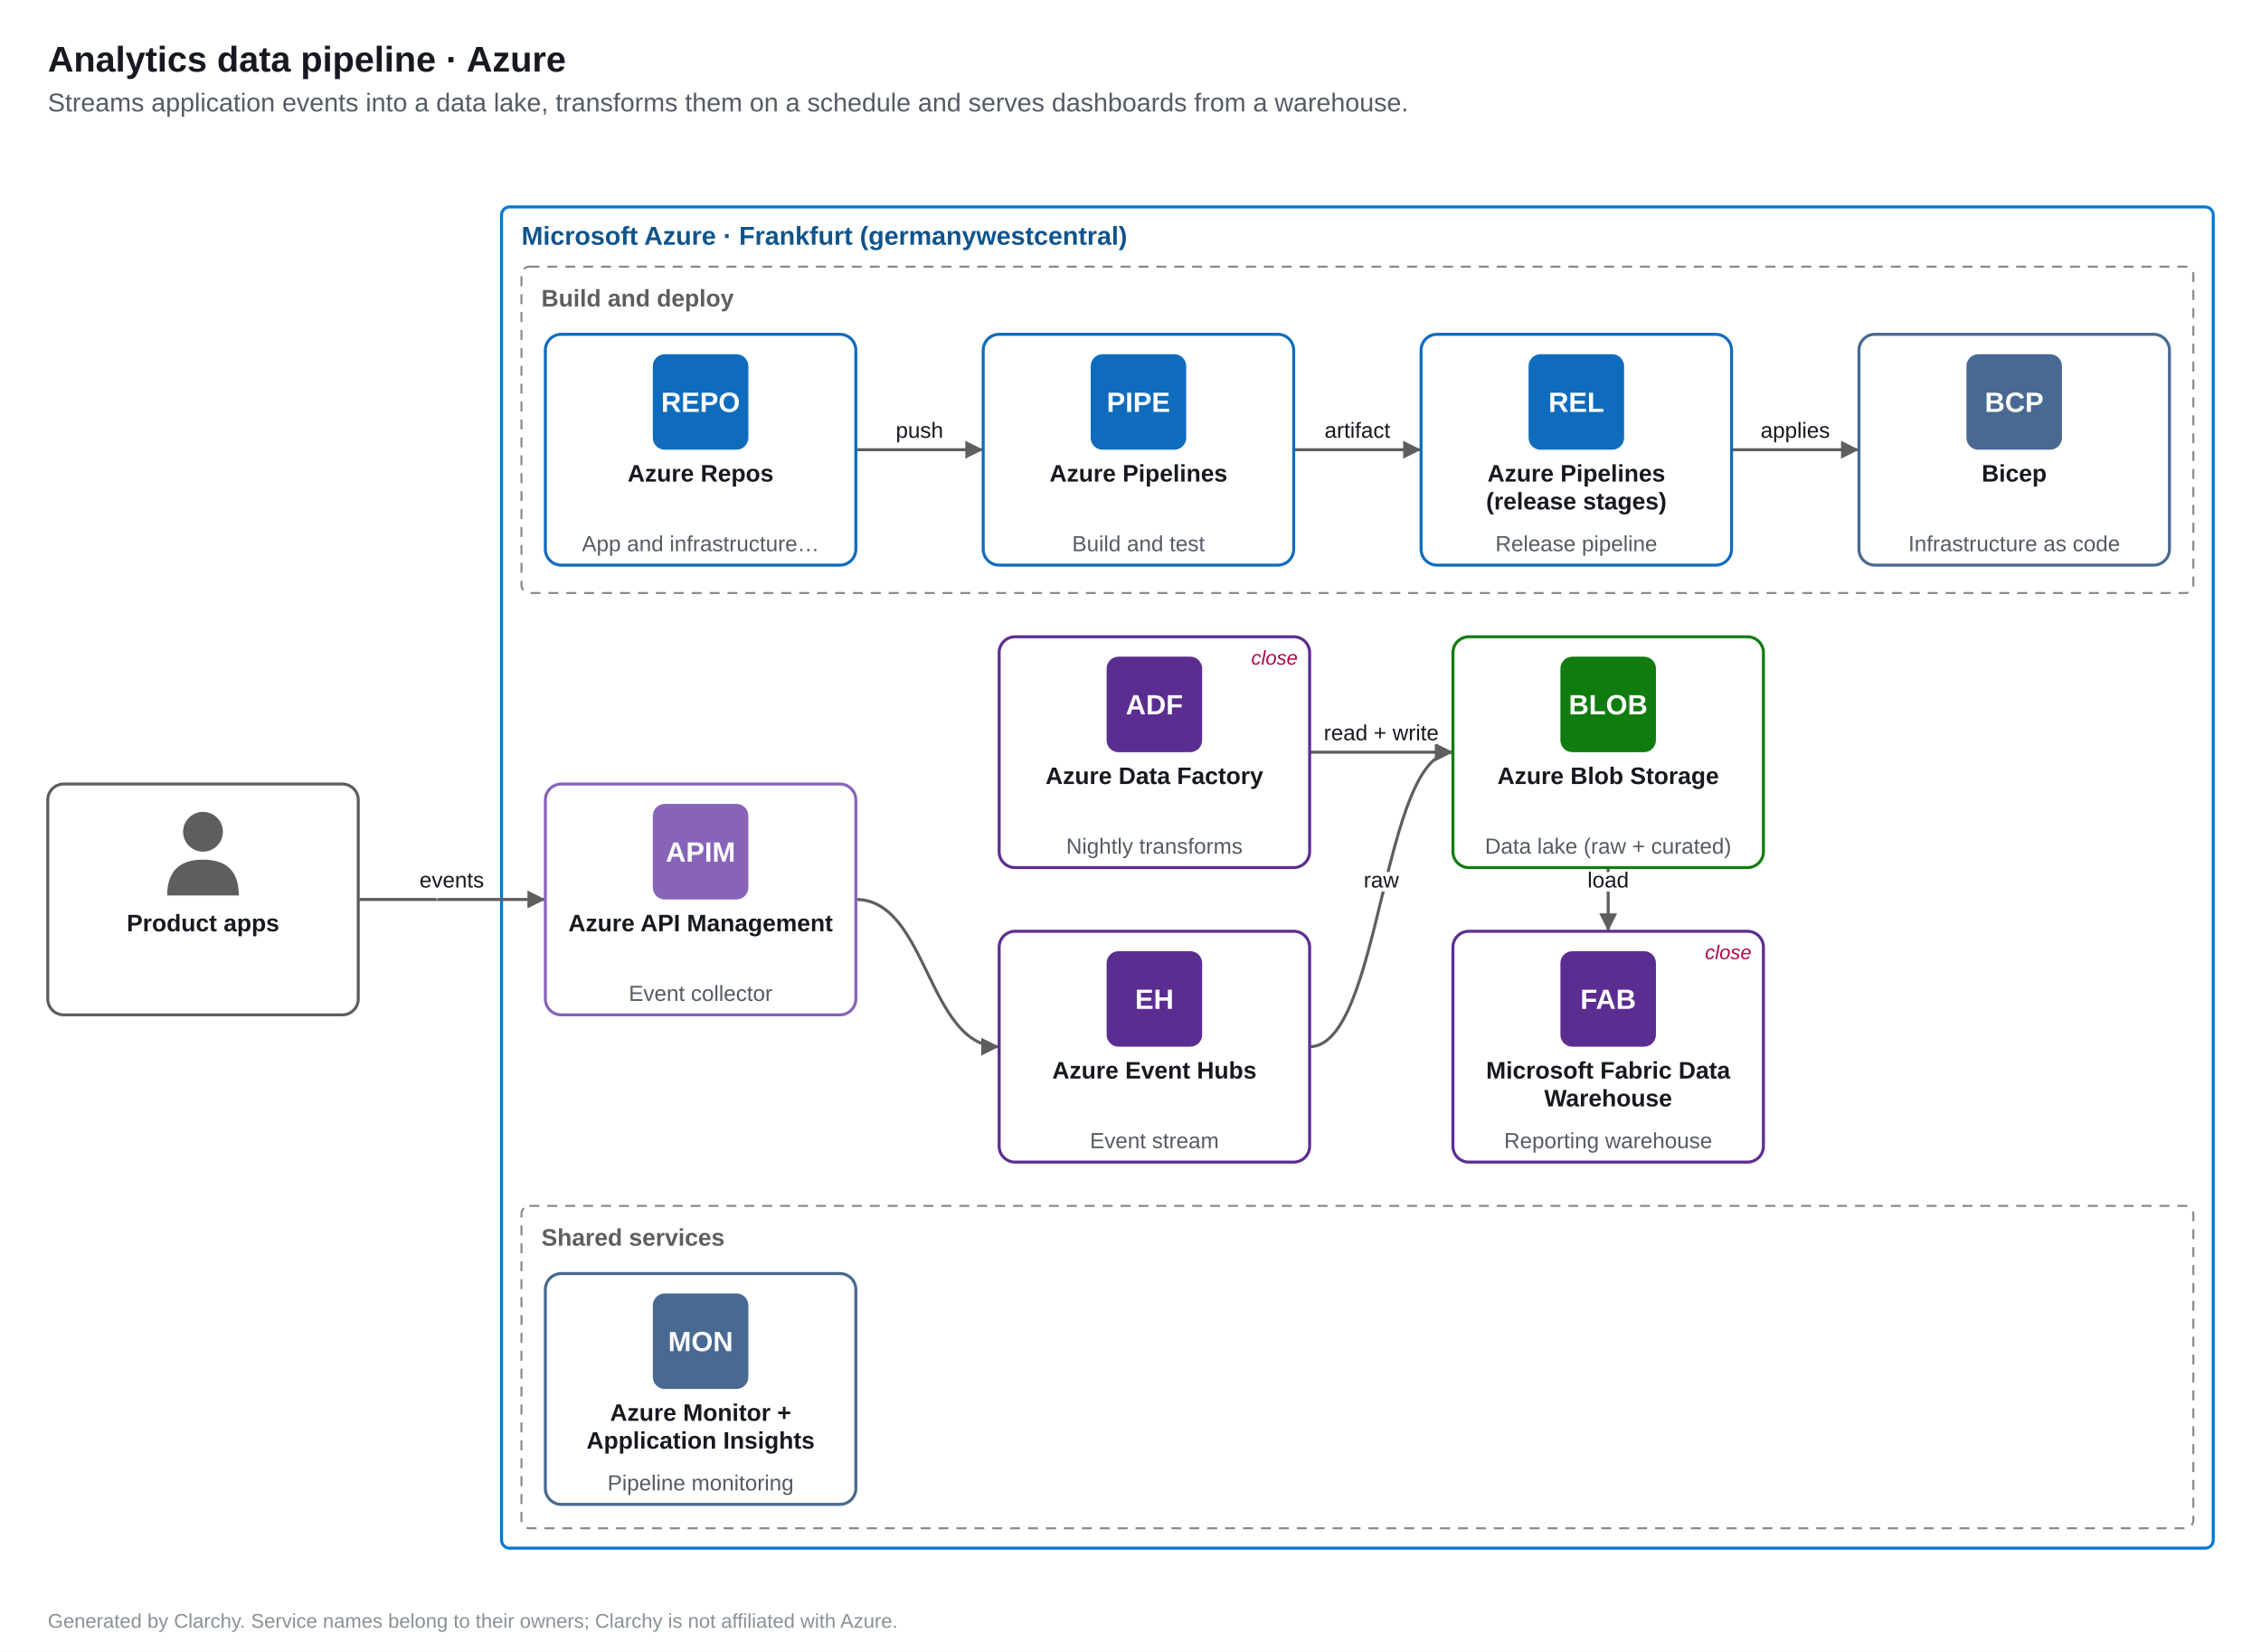
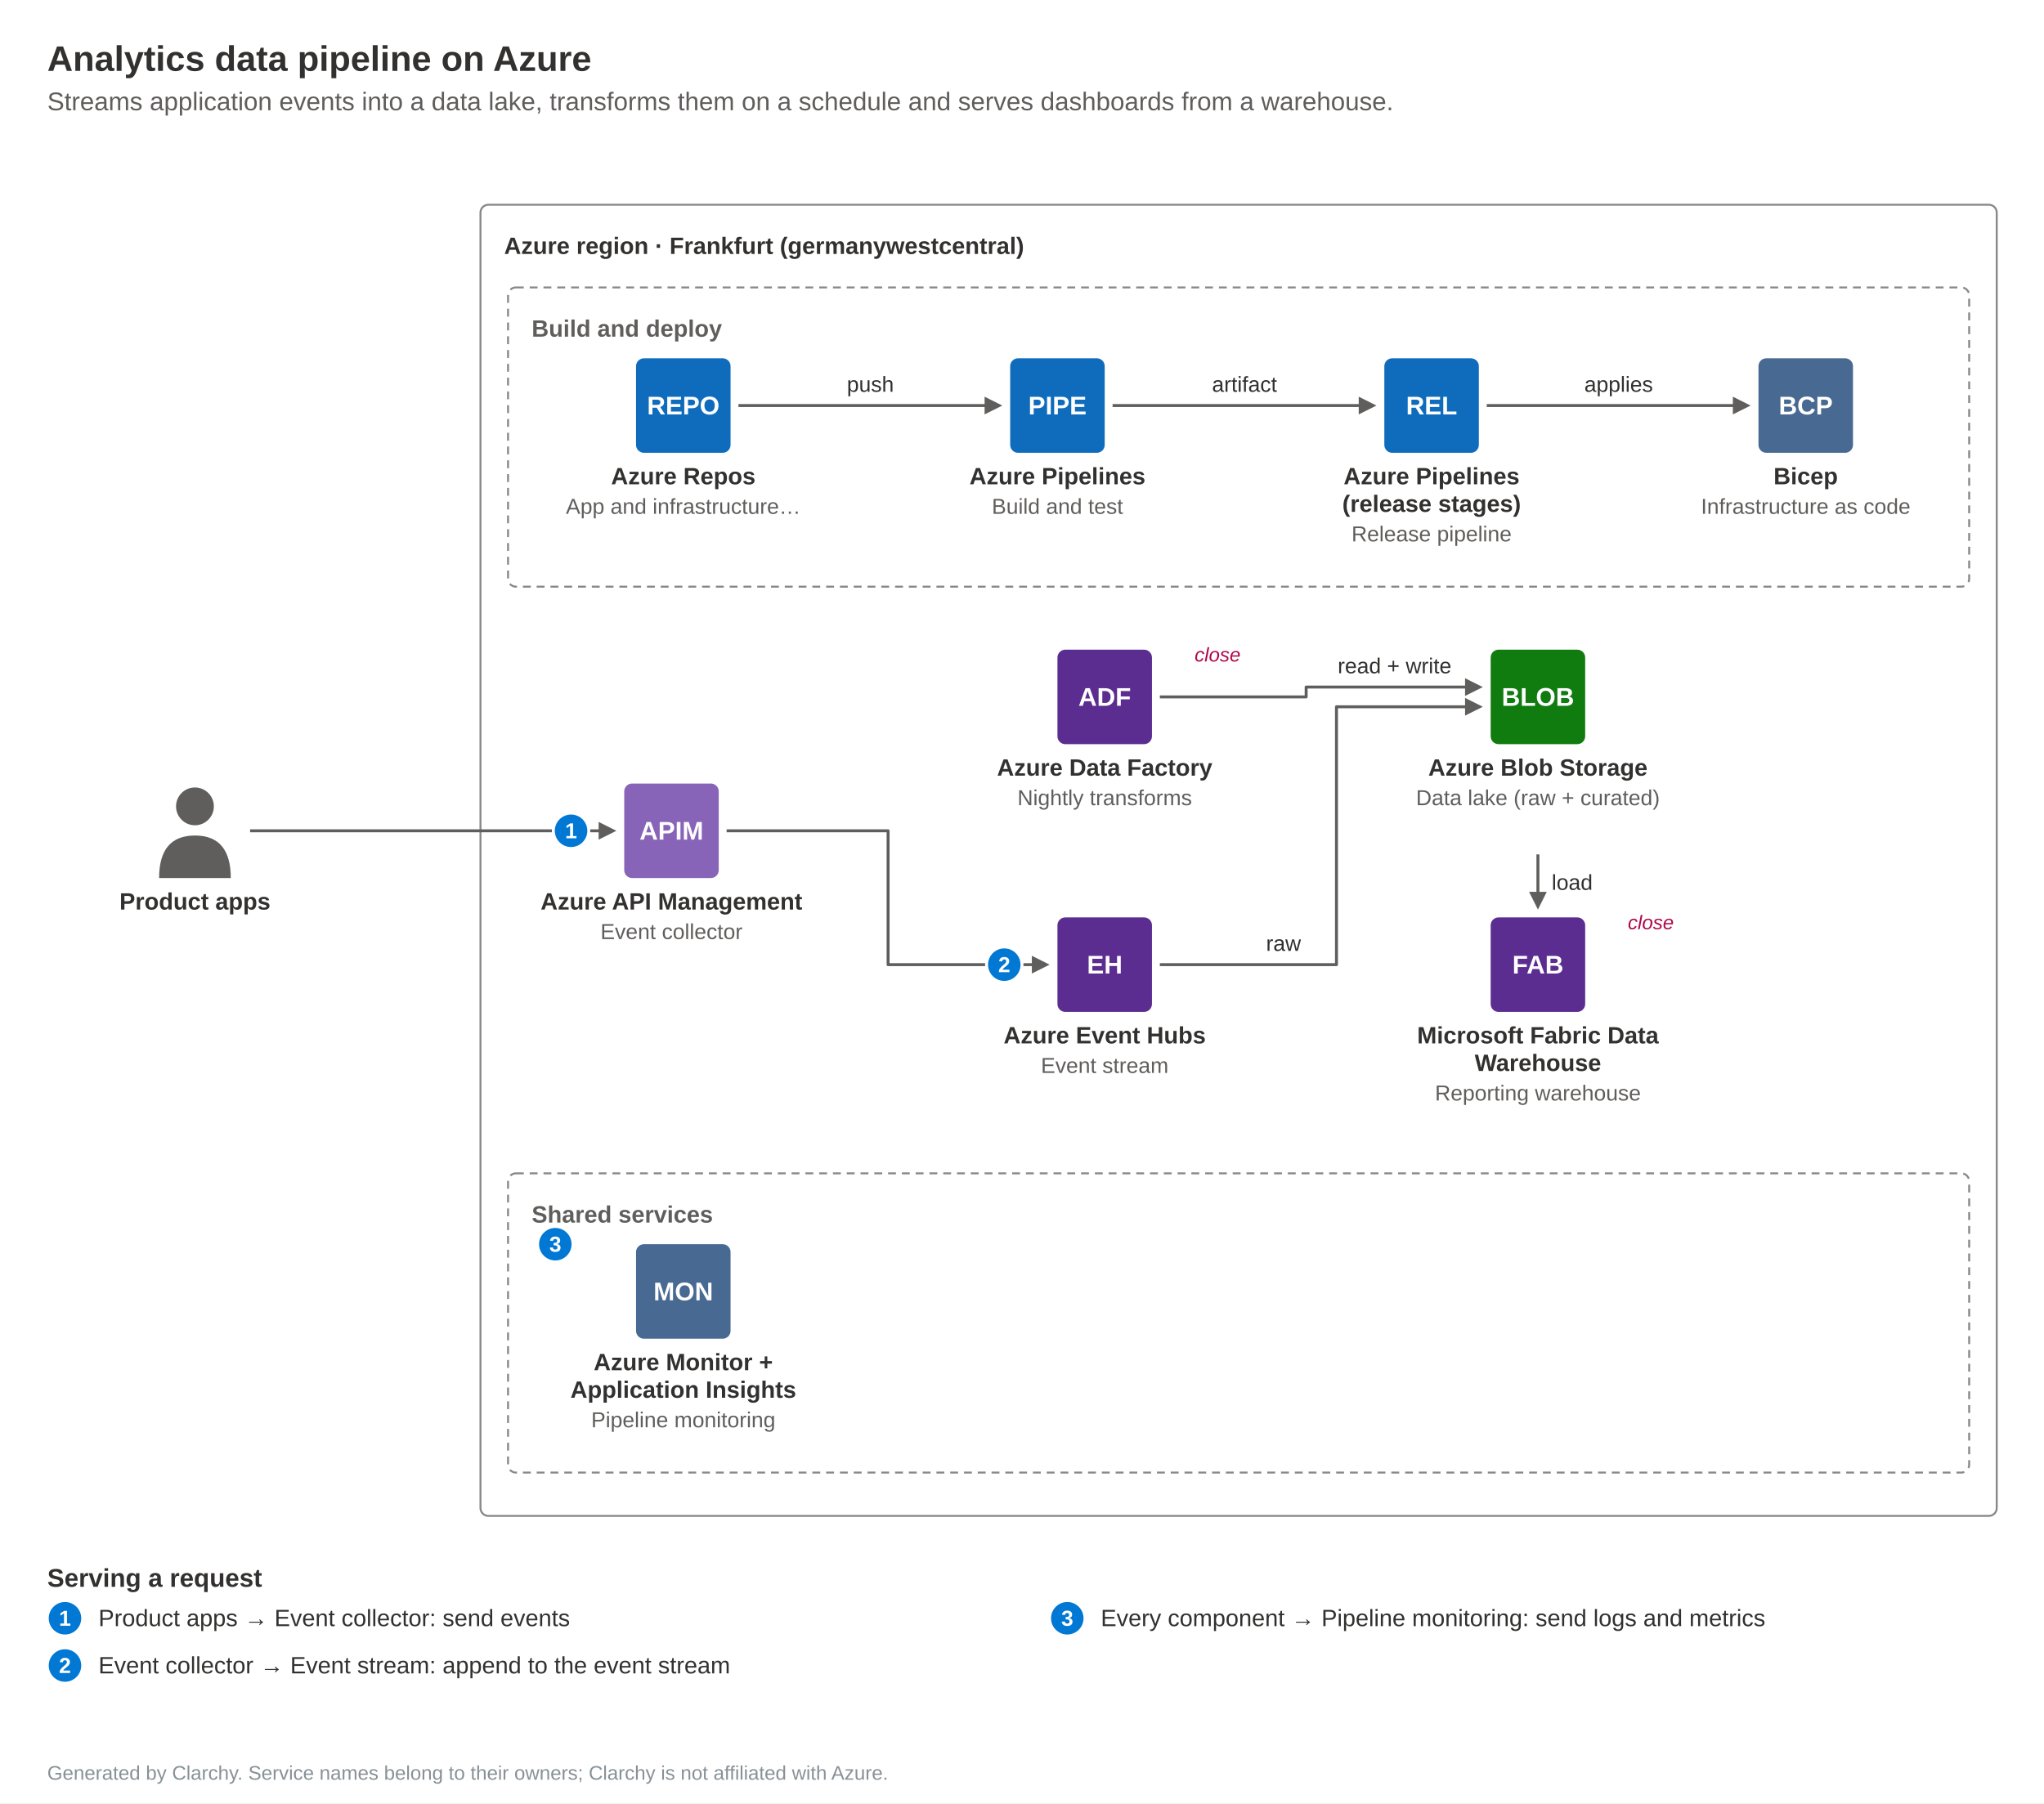
- <svg xmlns="http://www.w3.org/2000/svg" class="ca-diagram ca-azure" width="1136" height="830" viewBox="0 0 1136 830" role="img" data-body-top="80" data-body-bottom="802" aria-label="Analytics data pipeline on Azure">
+ <svg xmlns="http://www.w3.org/2000/svg" class="ca-diagram ca-azure" width="1038" height="916" viewBox="0 0 1038 916" role="img" data-body-top="80" data-body-bottom="888" data-drawing-bottom="778" aria-label="Analytics data pipeline on Azure">
  <style>.ca-azure{font-family:'Segoe UI', 'Helvetica Neue', Arial, sans-serif}
.ca-azure .ca-bg{fill:#ffffff}
- .ca-azure .ca-title{font-size:18px;font-weight:600;fill:#16191f}
- .ca-azure .ca-subtitle{font-size:13px;fill:#545b64}
- .ca-azure .ca-cloud{fill:#FFFFFF;stroke:#0078D4;stroke-width:1.5;}
- .ca-azure .ca-cloud-label{font-size:13px;font-weight:600;fill:#0F548C}
- .ca-azure .ca-band{fill:none;stroke:#8A8886;stroke-dasharray:5 4}
- .ca-azure .ca-band-label{font-size:12px;font-weight:600;fill:#605E5C}
- .ca-azure .ca-node-box{fill:#ffffff;stroke-width:1.5}
- .ca-azure .ca-badge{font-size:14px;font-weight:700;fill:#ffffff}
- .ca-azure .ca-service{font-size:12px;font-weight:600;fill:#16191f}
- .ca-azure .ca-label{font-size:11px;fill:#545b64}
+ .ca-azure .ca-title{font-size:18px;font-weight:700;fill:#323130}
+ .ca-azure .ca-subtitle{font-size:13px;fill:#605E5C}
+ .ca-azure .ca-group-label{font-size:12px;font-weight:600;fill:#323130}
+ .ca-azure .ca-badge{font-size:13px;font-weight:700;fill:#ffffff}
+ .ca-azure .ca-service{font-size:12px;font-weight:600;fill:#323130}
+ .ca-azure .ca-label{font-size:11px;fill:#605E5C}
.ca-azure .ca-fidelity{font-size:10px;font-style:italic;fill:#b0084d}
- .ca-azure .ca-edge{fill:none;stroke:#605E5C;stroke-width:1.5}
+ .ca-azure .ca-edge{fill:none;stroke:#605E5C;stroke-width:1.5;stroke-linejoin:round}
.ca-azure .ca-arrow{fill:#605E5C}
- .ca-azure .ca-edge-label{font-size:11px;fill:#16191f;paint-order:stroke;stroke:#ffffff;stroke-width:4}
- .ca-azure .ca-footer{font-size:10px;fill:#879196}</style>
-   <rect class="ca-bg" width="1136" height="830" />
-   <text class="ca-title" x="24" y="36">Analytics data pipeline · Azure</text>
+ .ca-azure .ca-edge-label{font-size:11px;fill:#323130;paint-order:stroke;stroke:#ffffff;stroke-width:4;stroke-linejoin:round}
+ .ca-azure .ca-step circle{fill:#0078D4;stroke:#ffffff;stroke-width:1.5}
+ .ca-azure .ca-step text{font-size:11px;font-weight:700;fill:#ffffff}
+ .ca-azure .ca-steps-title{font-size:13px;font-weight:700;fill:#323130}
+ .ca-azure .ca-steps-text{font-size:12px;fill:#323130}
+ .ca-azure .ca-footer{font-size:10px;fill:#879196}
+ .ca-azure .ca-node-box{fill:transparent;stroke:transparent;stroke-width:1.5}
+ .ca-azure .ca-group-region{fill:none;stroke:#8A8886}
+ .ca-azure .ca-group-region-label{fill:#323130;font-weight:600}
+ .ca-azure .ca-group-vpc{fill:none;stroke:#0078D4}
+ .ca-azure .ca-group-vpc-label{fill:#323130;font-weight:600}
+ .ca-azure .ca-group-public{fill:#F3F9FD;stroke:#0078D4;stroke-dasharray:4 3}
+ .ca-azure .ca-group-public-label{fill:#323130;font-weight:600}
+ .ca-azure .ca-group-private{fill:#F3F9FD;stroke:#0078D4;stroke-dasharray:4 3}
+ .ca-azure .ca-group-private-label{fill:#323130;font-weight:600}
+ .ca-azure .ca-group-generic{fill:none;stroke:#8A8886;stroke-dasharray:4 3}
+ .ca-azure .ca-group-generic-label{fill:#605E5C;font-weight:600}</style>
+   <rect class="ca-bg" width="1038" height="916" />
+   <text class="ca-title" x="24" y="36">Analytics data pipeline on Azure</text>
  <text class="ca-subtitle" x="24" y="56">Streams application events into a data lake, transforms them on a schedule and serves dashboards from a warehouse.</text>
-   <rect class="ca-cloud" x="252" y="104" width="860" height="674" rx="4" />
-   <text class="ca-cloud-label" x="262" y="123">Microsoft Azure · Frankfurt (germanywestcentral)</text>
-   <rect class="ca-band" x="262" y="134" width="840" height="164" rx="4" />
-   <text class="ca-band-label" x="272" y="154">Build and deploy</text>
-   <rect class="ca-band" x="262" y="606" width="840" height="162" rx="4" />
-   <text class="ca-band-label" x="272" y="626">Shared services</text>
-   <path class="ca-edge" data-from="apps" data-to="collector" d="M180,452 C227,452 227,452 274,452" />
-   <polygon class="ca-arrow" data-from="apps" data-to="collector" points="274,452 265,447.5 265,456.5" />
-   <text class="ca-edge-label" data-from="apps" data-to="collector" x="227" y="446" text-anchor="middle">events</text>
-   <path class="ca-edge" data-from="collector" data-to="stream" d="M430,452 C466,452 466,526 502,526" />
-   <polygon class="ca-arrow" data-from="collector" data-to="stream" points="502,526 493,521.5 493,530.5" />
-   <path class="ca-edge" data-from="stream" data-to="lake" d="M658,526 C694,526 694,378 730,378" />
-   <polygon class="ca-arrow" data-from="stream" data-to="lake" points="730,378 721,373.5 721,382.5" />
-   <text class="ca-edge-label" data-from="stream" data-to="lake" x="694" y="446" text-anchor="middle">raw</text>
-   <path class="ca-edge" data-from="etl" data-to="lake" d="M658,378 C694,378 694,378 730,378" />
-   <polygon class="ca-arrow" data-from="etl" data-to="lake" points="730,378 721,373.5 721,382.5" />
-   <text class="ca-edge-label" data-from="etl" data-to="lake" x="694" y="372" text-anchor="middle">read + write</text>
-   <path class="ca-edge" data-from="lake" data-to="warehouse" d="M808,436 C808,452 808,452 808,468" />
-   <polygon class="ca-arrow" data-from="lake" data-to="warehouse" points="808,468 803.5,459 812.5,459" />
-   <text class="ca-edge-label" data-from="lake" data-to="warehouse" x="808" y="446" text-anchor="middle">load</text>
-   <path class="ca-edge" data-from="repo" data-to="build" d="M430,226 C462,226 462,226 494,226" />
-   <polygon class="ca-arrow" data-from="repo" data-to="build" points="494,226 485,221.5 485,230.5" />
-   <text class="ca-edge-label" data-from="repo" data-to="build" x="462" y="220" text-anchor="middle">push</text>
-   <path class="ca-edge" data-from="build" data-to="deploy" d="M650,226 C682,226 682,226 714,226" />
-   <polygon class="ca-arrow" data-from="build" data-to="deploy" points="714,226 705,221.5 705,230.5" />
-   <text class="ca-edge-label" data-from="build" data-to="deploy" x="682" y="220" text-anchor="middle">artifact</text>
-   <path class="ca-edge" data-from="deploy" data-to="infra-code" d="M870,226 C902,226 902,226 934,226" />
-   <polygon class="ca-arrow" data-from="deploy" data-to="infra-code" points="934,226 925,221.5 925,230.5" />
-   <text class="ca-edge-label" data-from="deploy" data-to="infra-code" x="902" y="220" text-anchor="middle">applies</text>
+   <rect class="ca-group ca-group-region" x="244" y="104" width="770" height="666" rx="4" />
+   <text class="ca-group-label ca-group-region-label" x="256" y="129">Azure region · Frankfurt (germanywestcentral)</text>
+   <rect class="ca-group ca-group-generic" x="258" y="146" width="742" height="152" rx="4" />
+   <text class="ca-group-label ca-group-generic-label" x="270" y="171">Build and deploy</text>
+   <rect class="ca-group ca-group-generic" x="258" y="596" width="742" height="152" rx="4" />
+   <text class="ca-group-label ca-group-generic-label" x="270" y="621">Shared services</text>
+   <path class="ca-edge" data-from="apps" data-to="collector" d="M127,422 L307,422" />
+   <polygon class="ca-arrow" data-from="apps" data-to="collector" points="313,422 304,417.5 304,426.5" />
+   <path class="ca-edge" data-from="collector" data-to="stream" d="M369,422 L451,422 L451,490 L527,490" />
+   <polygon class="ca-arrow" data-from="collector" data-to="stream" points="533,490 524,485.5 524,494.5" />
+   <path class="ca-edge" data-from="stream" data-to="lake" d="M589,490 L678.7,490 L678.7,359 L747,359" />
+   <polygon class="ca-arrow" data-from="stream" data-to="lake" points="753,359 744,354.5 744,363.5" />
+   <text class="ca-edge-label" data-from="stream" data-to="lake" x="651.8" y="483" text-anchor="middle">raw</text>
+   <path class="ca-edge" data-from="etl" data-to="lake" d="M589,354 L663.3,354 L663.3,349 L747,349" />
+   <polygon class="ca-arrow" data-from="etl" data-to="lake" points="753,349 744,344.5 744,353.5" />
+   <text class="ca-edge-label" data-from="etl" data-to="lake" x="708.2" y="342" text-anchor="middle">read + write</text>
+   <path class="ca-edge" data-from="lake" data-to="warehouse" d="M781,434 L781,456" />
+   <polygon class="ca-arrow" data-from="lake" data-to="warehouse" points="781,462 776.5,453 785.5,453" />
+   <text class="ca-edge-label" data-from="lake" data-to="warehouse" x="788" y="452" text-anchor="start">load</text>
+   <path class="ca-edge" data-from="repo" data-to="build" d="M375,206 L503,206" />
+   <polygon class="ca-arrow" data-from="repo" data-to="build" points="509,206 500,201.5 500,210.5" />
+   <text class="ca-edge-label" data-from="repo" data-to="build" x="442" y="199" text-anchor="middle">push</text>
+   <path class="ca-edge" data-from="build" data-to="deploy" d="M565,206 L693,206" />
+   <polygon class="ca-arrow" data-from="build" data-to="deploy" points="699,206 690,201.5 690,210.5" />
+   <text class="ca-edge-label" data-from="build" data-to="deploy" x="632" y="199" text-anchor="middle">artifact</text>
+   <path class="ca-edge" data-from="deploy" data-to="infra-code" d="M755,206 L883,206" />
+   <polygon class="ca-arrow" data-from="deploy" data-to="infra-code" points="889,206 880,201.5 880,210.5" />
+   <text class="ca-edge-label" data-from="deploy" data-to="infra-code" x="822" y="199" text-anchor="middle">applies</text>
  <g class="node" data-id="apps" data-capability="client" data-stage="users">
-     <rect class="ca-node-box" x="24" y="394" width="156" height="116" rx="8" style="stroke:#605E5C" />
+     <rect class="ca-node-box" x="24" y="392" width="150" height="110" rx="4" />
    <g fill="#605E5C">
-       <circle cx="102" cy="418" r="10" />
-       <path d="M84,450 Q84,432 102,432 Q120,432 120,450 Z" />
+       <circle cx="99" cy="409.6" r="9.6" />
+       <path d="M80.8,446 Q80.8,424.4 99,424.4 Q117.2,424.4 117.2,446 Z" />
    </g>
-     <text class="ca-service" x="102" y="468" text-anchor="middle">Product apps</text>
+     <text class="ca-service" x="99" y="462" text-anchor="middle">Product apps</text>
  </g>
  <g class="node" data-id="collector" data-capability="api-gateway" data-stage="serve">
-     <rect class="ca-node-box" x="274" y="394" width="156" height="116" rx="8" style="stroke:#8764B8" />
-     <rect x="328" y="404" width="48" height="48" rx="6" fill="#8764B8" />
-     <text class="ca-badge" x="352" y="433" text-anchor="middle">APIM</text>
-     <text class="ca-service" x="352" y="468" text-anchor="middle">Azure API Management</text>
-     <text class="ca-label" x="352" y="503" text-anchor="middle">Event collector</text>
+     <rect class="ca-node-box" x="266" y="392" width="150" height="110" rx="4" />
+     <rect x="317" y="398" width="48" height="48" rx="4" fill="#8764B8" />
+     <text class="ca-badge" x="341" y="426.5" text-anchor="middle">APIM</text>
+     <text class="ca-service" x="341" y="462" text-anchor="middle">Azure API Management</text>
+     <text class="ca-label" x="341" y="477" text-anchor="middle">Event collector</text>
  </g>
  <g class="node" data-id="stream" data-capability="stream" data-stage="integrate">
-     <rect class="ca-node-box" x="502" y="468" width="156" height="116" rx="8" style="stroke:#5C2D91" />
-     <rect x="556" y="478" width="48" height="48" rx="6" fill="#5C2D91" />
-     <text class="ca-badge" x="580" y="507" text-anchor="middle">EH</text>
-     <text class="ca-service" x="580" y="542" text-anchor="middle">Azure Event Hubs</text>
-     <text class="ca-label" x="580" y="577" text-anchor="middle">Event stream</text>
+     <rect class="ca-node-box" x="486" y="460" width="150" height="110" rx="4" />
+     <rect x="537" y="466" width="48" height="48" rx="4" fill="#5C2D91" />
+     <text class="ca-badge" x="561" y="494.5" text-anchor="middle">EH</text>
+     <text class="ca-service" x="561" y="530" text-anchor="middle">Azure Event Hubs</text>
+     <text class="ca-label" x="561" y="545" text-anchor="middle">Event stream</text>
  </g>
  <g class="node" data-id="etl" data-capability="batch-etl" data-stage="integrate">
-     <rect class="ca-node-box" x="502" y="320" width="156" height="116" rx="8" style="stroke:#5C2D91" />
-     <rect x="556" y="330" width="48" height="48" rx="6" fill="#5C2D91" />
-     <text class="ca-badge" x="580" y="359" text-anchor="middle">ADF</text>
-     <text class="ca-service" x="580" y="394" text-anchor="middle">Azure Data Factory</text>
-     <text class="ca-label" x="580" y="429" text-anchor="middle">Nightly transforms</text>
-     <text class="ca-fidelity" x="652" y="334" text-anchor="end">close</text>
+     <rect class="ca-node-box" x="486" y="324" width="150" height="110" rx="4" />
+     <rect x="537" y="330" width="48" height="48" rx="4" fill="#5C2D91" />
+     <text class="ca-badge" x="561" y="358.5" text-anchor="middle">ADF</text>
+     <text class="ca-service" x="561" y="394" text-anchor="middle">Azure Data Factory</text>
+     <text class="ca-label" x="561" y="409" text-anchor="middle">Nightly transforms</text>
+     <text class="ca-fidelity" x="630" y="336" text-anchor="end">close</text>
  </g>
  <g class="node" data-id="lake" data-capability="object-storage" data-stage="store">
-     <rect class="ca-node-box" x="730" y="320" width="156" height="116" rx="8" style="stroke:#107C10" />
-     <rect x="784" y="330" width="48" height="48" rx="6" fill="#107C10" />
-     <text class="ca-badge" x="808" y="359" text-anchor="middle">BLOB</text>
-     <text class="ca-service" x="808" y="394" text-anchor="middle">Azure Blob Storage</text>
-     <text class="ca-label" x="808" y="429" text-anchor="middle">Data lake (raw + curated)</text>
+     <rect class="ca-node-box" x="706" y="324" width="150" height="110" rx="4" />
+     <rect x="757" y="330" width="48" height="48" rx="4" fill="#107C10" />
+     <text class="ca-badge" x="781" y="358.5" text-anchor="middle">BLOB</text>
+     <text class="ca-service" x="781" y="394" text-anchor="middle">Azure Blob Storage</text>
+     <text class="ca-label" x="781" y="409" text-anchor="middle">Data lake (raw + curated)</text>
  </g>
  <g class="node" data-id="warehouse" data-capability="data-warehouse" data-stage="store">
-     <rect class="ca-node-box" x="730" y="468" width="156" height="116" rx="8" style="stroke:#5C2D91" />
-     <rect x="784" y="478" width="48" height="48" rx="6" fill="#5C2D91" />
-     <text class="ca-badge" x="808" y="507" text-anchor="middle">FAB</text>
-     <text class="ca-service" x="808" y="542" text-anchor="middle">Microsoft Fabric Data</text>
-     <text class="ca-service" x="808" y="556" text-anchor="middle">Warehouse</text>
-     <text class="ca-label" x="808" y="577" text-anchor="middle">Reporting warehouse</text>
-     <text class="ca-fidelity" x="880" y="482" text-anchor="end">close</text>
+     <rect class="ca-node-box" x="706" y="460" width="150" height="110" rx="4" />
+     <rect x="757" y="466" width="48" height="48" rx="4" fill="#5C2D91" />
+     <text class="ca-badge" x="781" y="494.5" text-anchor="middle">FAB</text>
+     <text class="ca-service" x="781" y="530" text-anchor="middle">Microsoft Fabric Data</text>
+     <text class="ca-service" x="781" y="544" text-anchor="middle">Warehouse</text>
+     <text class="ca-label" x="781" y="559" text-anchor="middle">Reporting warehouse</text>
+     <text class="ca-fidelity" x="850" y="472" text-anchor="end">close</text>
  </g>
  <g class="node" data-id="logs" data-capability="monitoring" data-stage="operate">
-     <rect class="ca-node-box" x="274" y="640" width="156" height="116" rx="8" style="stroke:#486991" />
-     <rect x="328" y="650" width="48" height="48" rx="6" fill="#486991" />
-     <text class="ca-badge" x="352" y="679" text-anchor="middle">MON</text>
-     <text class="ca-service" x="352" y="714" text-anchor="middle">Azure Monitor +</text>
-     <text class="ca-service" x="352" y="728" text-anchor="middle">Application Insights</text>
-     <text class="ca-label" x="352" y="749" text-anchor="middle">Pipeline monitoring</text>
+     <rect class="ca-node-box" x="272" y="626" width="150" height="110" rx="4" />
+     <rect x="323" y="632" width="48" height="48" rx="4" fill="#486991" />
+     <text class="ca-badge" x="347" y="660.5" text-anchor="middle">MON</text>
+     <text class="ca-service" x="347" y="696" text-anchor="middle">Azure Monitor +</text>
+     <text class="ca-service" x="347" y="710" text-anchor="middle">Application Insights</text>
+     <text class="ca-label" x="347" y="725" text-anchor="middle">Pipeline monitoring</text>
  </g>
  <g class="node" data-id="repo" data-capability="source-control" data-stage="code">
-     <rect class="ca-node-box" x="274" y="168" width="156" height="116" rx="8" style="stroke:#0F6CBD" />
-     <rect x="328" y="178" width="48" height="48" rx="6" fill="#0F6CBD" />
-     <text class="ca-badge" x="352" y="207" text-anchor="middle">REPO</text>
-     <text class="ca-service" x="352" y="242" text-anchor="middle">Azure Repos</text>
-     <text class="ca-label" x="352" y="277" text-anchor="middle">App and infrastructure…</text>
+     <rect class="ca-node-box" x="272" y="176" width="150" height="110" rx="4" />
+     <rect x="323" y="182" width="48" height="48" rx="4" fill="#0F6CBD" />
+     <text class="ca-badge" x="347" y="210.5" text-anchor="middle">REPO</text>
+     <text class="ca-service" x="347" y="246" text-anchor="middle">Azure Repos</text>
+     <text class="ca-label" x="347" y="261" text-anchor="middle">App and infrastructure…</text>
  </g>
  <g class="node" data-id="build" data-capability="ci-build" data-stage="build">
-     <rect class="ca-node-box" x="494" y="168" width="156" height="116" rx="8" style="stroke:#0F6CBD" />
-     <rect x="548" y="178" width="48" height="48" rx="6" fill="#0F6CBD" />
-     <text class="ca-badge" x="572" y="207" text-anchor="middle">PIPE</text>
-     <text class="ca-service" x="572" y="242" text-anchor="middle">Azure Pipelines</text>
-     <text class="ca-label" x="572" y="277" text-anchor="middle">Build and test</text>
+     <rect class="ca-node-box" x="462" y="176" width="150" height="110" rx="4" />
+     <rect x="513" y="182" width="48" height="48" rx="4" fill="#0F6CBD" />
+     <text class="ca-badge" x="537" y="210.5" text-anchor="middle">PIPE</text>
+     <text class="ca-service" x="537" y="246" text-anchor="middle">Azure Pipelines</text>
+     <text class="ca-label" x="537" y="261" text-anchor="middle">Build and test</text>
  </g>
  <g class="node" data-id="deploy" data-capability="cd-deploy" data-stage="ship">
-     <rect class="ca-node-box" x="714" y="168" width="156" height="116" rx="8" style="stroke:#0F6CBD" />
-     <rect x="768" y="178" width="48" height="48" rx="6" fill="#0F6CBD" />
-     <text class="ca-badge" x="792" y="207" text-anchor="middle">REL</text>
-     <text class="ca-service" x="792" y="242" text-anchor="middle">Azure Pipelines</text>
-     <text class="ca-service" x="792" y="256" text-anchor="middle">(release stages)</text>
-     <text class="ca-label" x="792" y="277" text-anchor="middle">Release pipeline</text>
+     <rect class="ca-node-box" x="652" y="176" width="150" height="110" rx="4" />
+     <rect x="703" y="182" width="48" height="48" rx="4" fill="#0F6CBD" />
+     <text class="ca-badge" x="727" y="210.5" text-anchor="middle">REL</text>
+     <text class="ca-service" x="727" y="246" text-anchor="middle">Azure Pipelines</text>
+     <text class="ca-service" x="727" y="260" text-anchor="middle">(release stages)</text>
+     <text class="ca-label" x="727" y="275" text-anchor="middle">Release pipeline</text>
  </g>
  <g class="node" data-id="infra-code" data-capability="iac" data-stage="code">
-     <rect class="ca-node-box" x="934" y="168" width="156" height="116" rx="8" style="stroke:#486991" />
-     <rect x="988" y="178" width="48" height="48" rx="6" fill="#486991" />
-     <text class="ca-badge" x="1012" y="207" text-anchor="middle">BCP</text>
-     <text class="ca-service" x="1012" y="242" text-anchor="middle">Bicep</text>
-     <text class="ca-label" x="1012" y="277" text-anchor="middle">Infrastructure as code</text>
+     <rect class="ca-node-box" x="842" y="176" width="150" height="110" rx="4" />
+     <rect x="893" y="182" width="48" height="48" rx="4" fill="#486991" />
+     <text class="ca-badge" x="917" y="210.5" text-anchor="middle">BCP</text>
+     <text class="ca-service" x="917" y="246" text-anchor="middle">Bicep</text>
+     <text class="ca-label" x="917" y="261" text-anchor="middle">Infrastructure as code</text>
  </g>
-   <text class="ca-footer" x="24" y="818">Generated by Clarchy. Service names belong to their owners; Clarchy is not affiliated with Azure.</text>
+   <g class="ca-step" data-step="1">
+     <circle cx="290" cy="422" r="9" />
+     <text x="290" y="425.8" text-anchor="middle">1</text>
+   </g>
+   <g class="ca-step" data-step="2">
+     <circle cx="510" cy="490" r="9" />
+     <text x="510" y="493.8" text-anchor="middle">2</text>
+   </g>
+   <g class="ca-step" data-step="3">
+     <circle cx="282" cy="632" r="9" />
+     <text x="282" y="635.8" text-anchor="middle">3</text>
+   </g>
+   <text class="ca-steps-title" x="24" y="806">Serving a request</text>
+   <g class="ca-step" data-step="1">
+     <circle cx="33" cy="822" r="9" />
+     <text x="33" y="825.8" text-anchor="middle">1</text>
+   </g>
+   <text class="ca-steps-text" x="50" y="826">Product apps → Event collector: send events</text>
+   <g class="ca-step" data-step="2">
+     <circle cx="33" cy="846" r="9" />
+     <text x="33" y="849.8" text-anchor="middle">2</text>
+   </g>
+   <text class="ca-steps-text" x="50" y="850">Event collector → Event stream: append to the event stream</text>
+   <g class="ca-step" data-step="3">
+     <circle cx="542" cy="822" r="9" />
+     <text x="542" y="825.8" text-anchor="middle">3</text>
+   </g>
+   <text class="ca-steps-text" x="559" y="826">Every component → Pipeline monitoring: send logs and metrics</text>
+   <text class="ca-footer" x="24" y="904">Generated by Clarchy. Service names belong to their owners; Clarchy is not affiliated with Azure.</text>
</svg>
